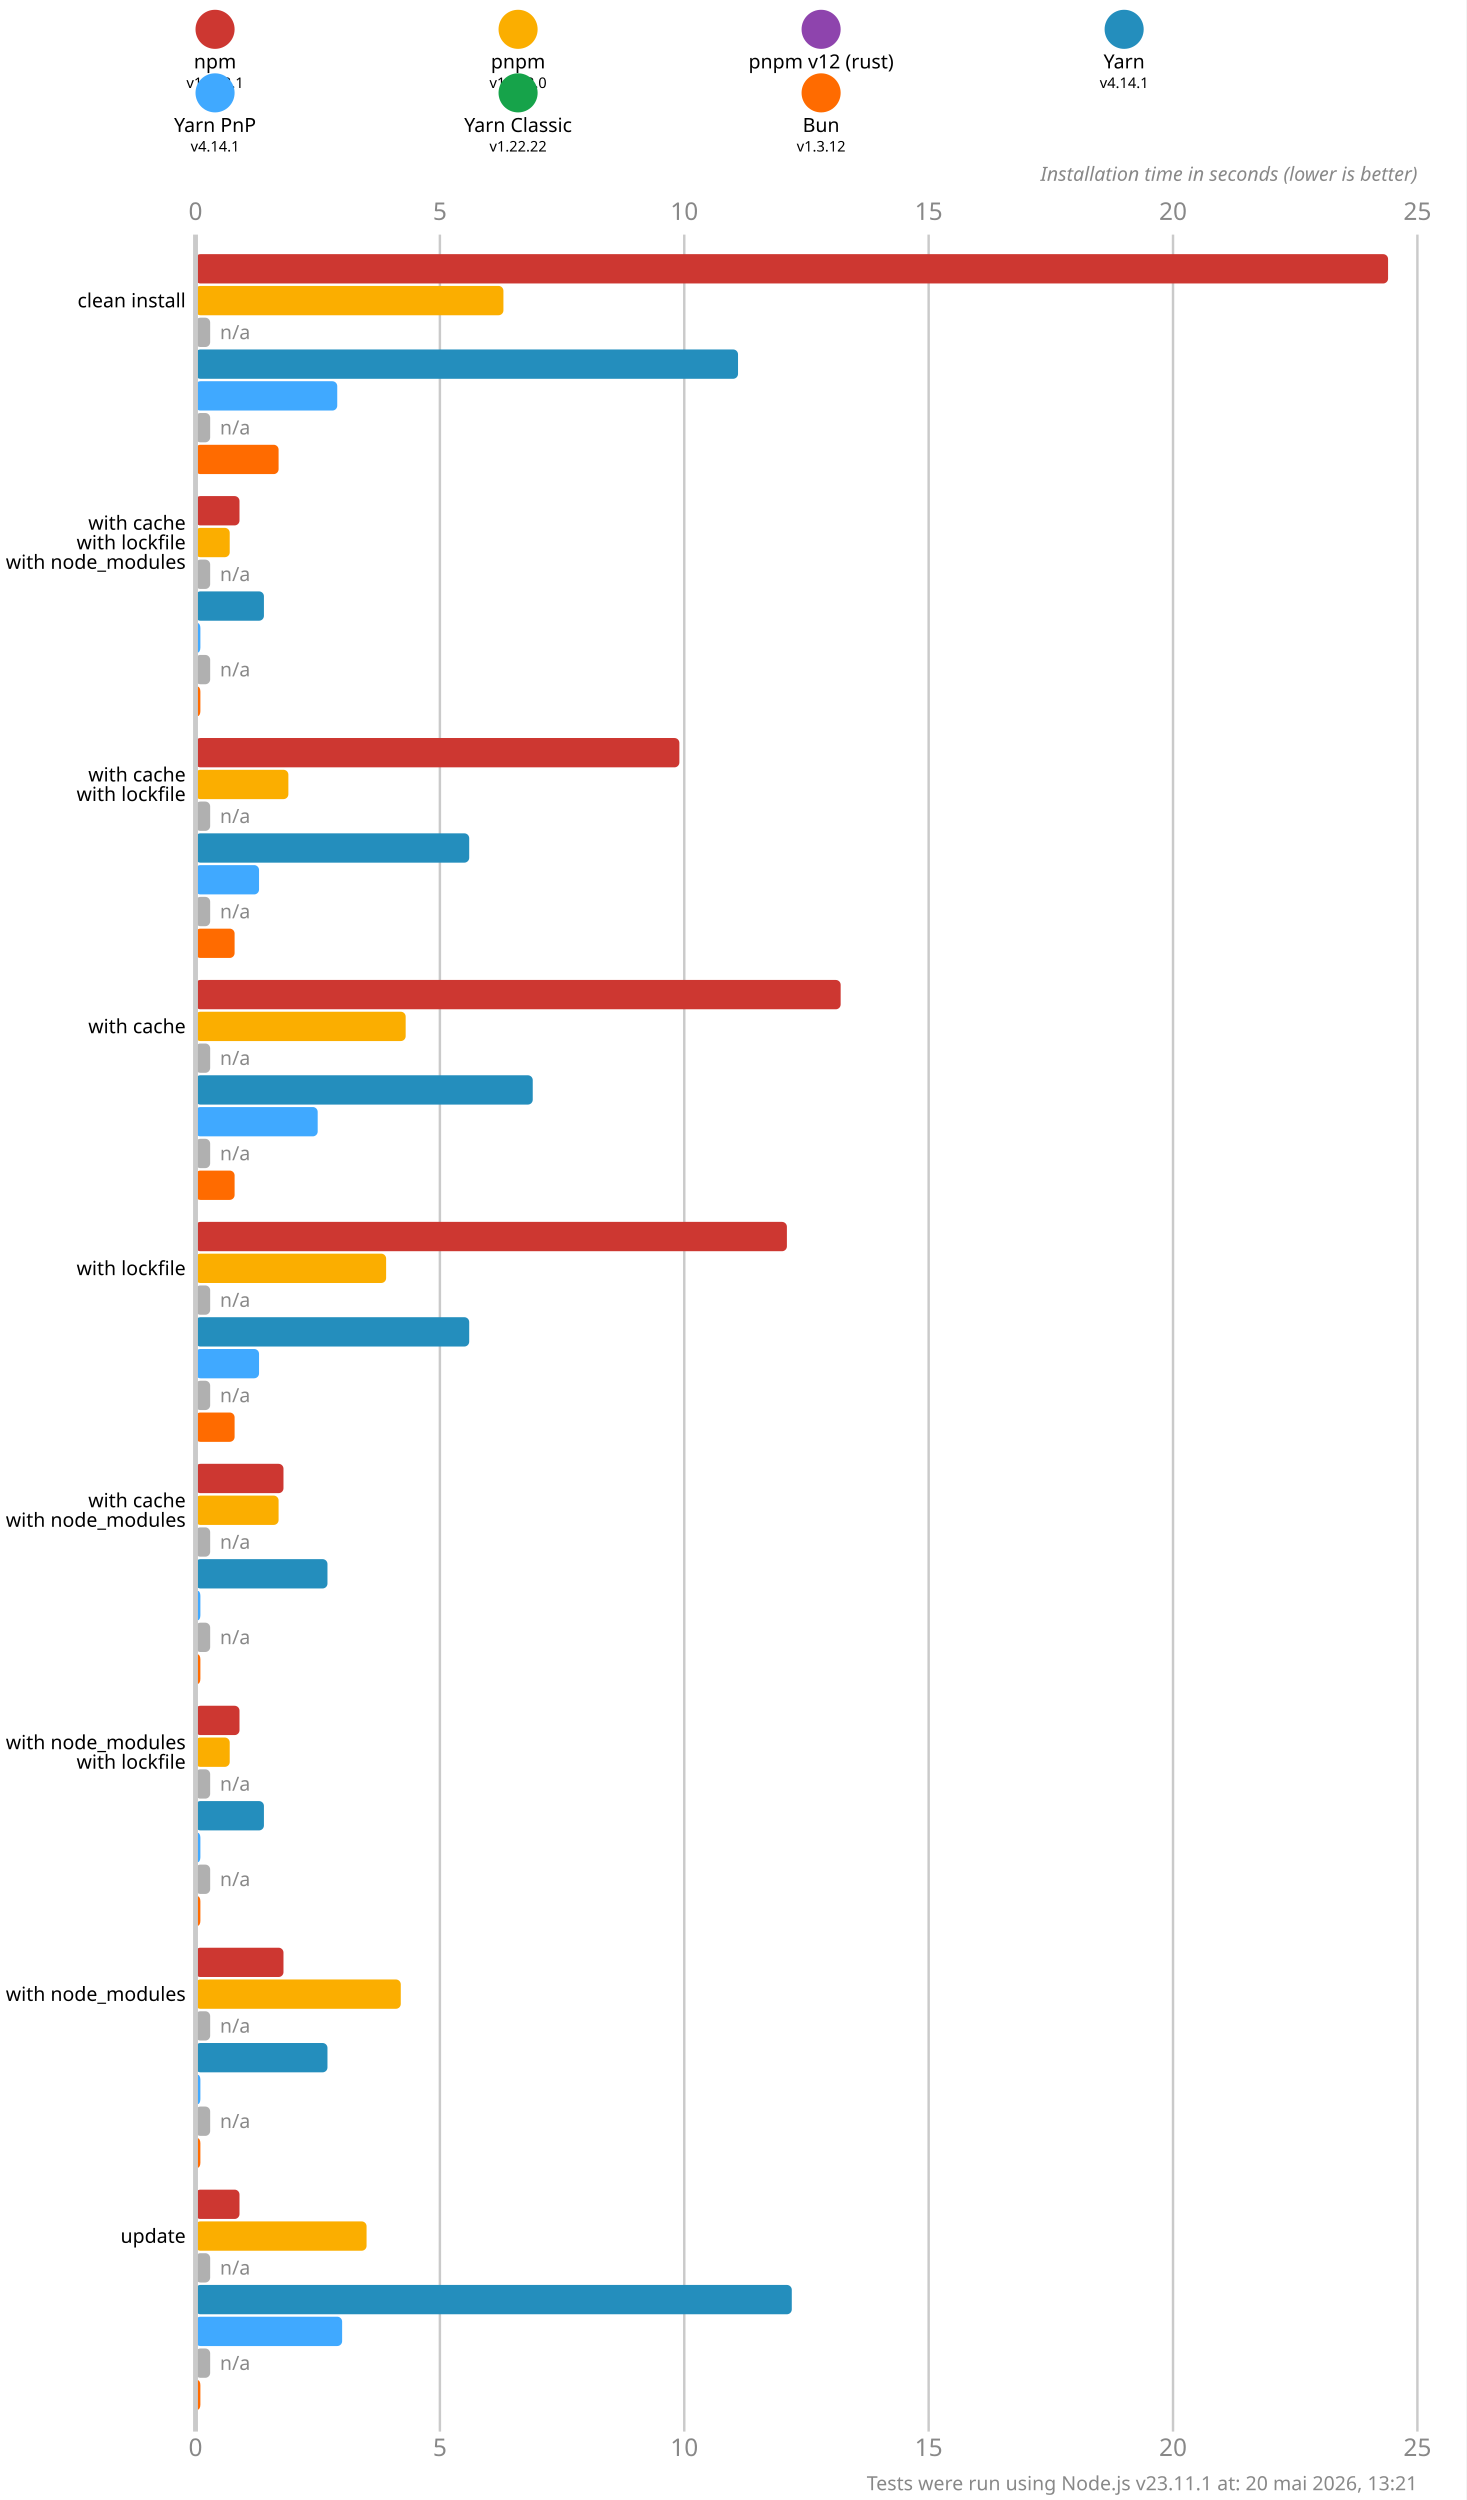
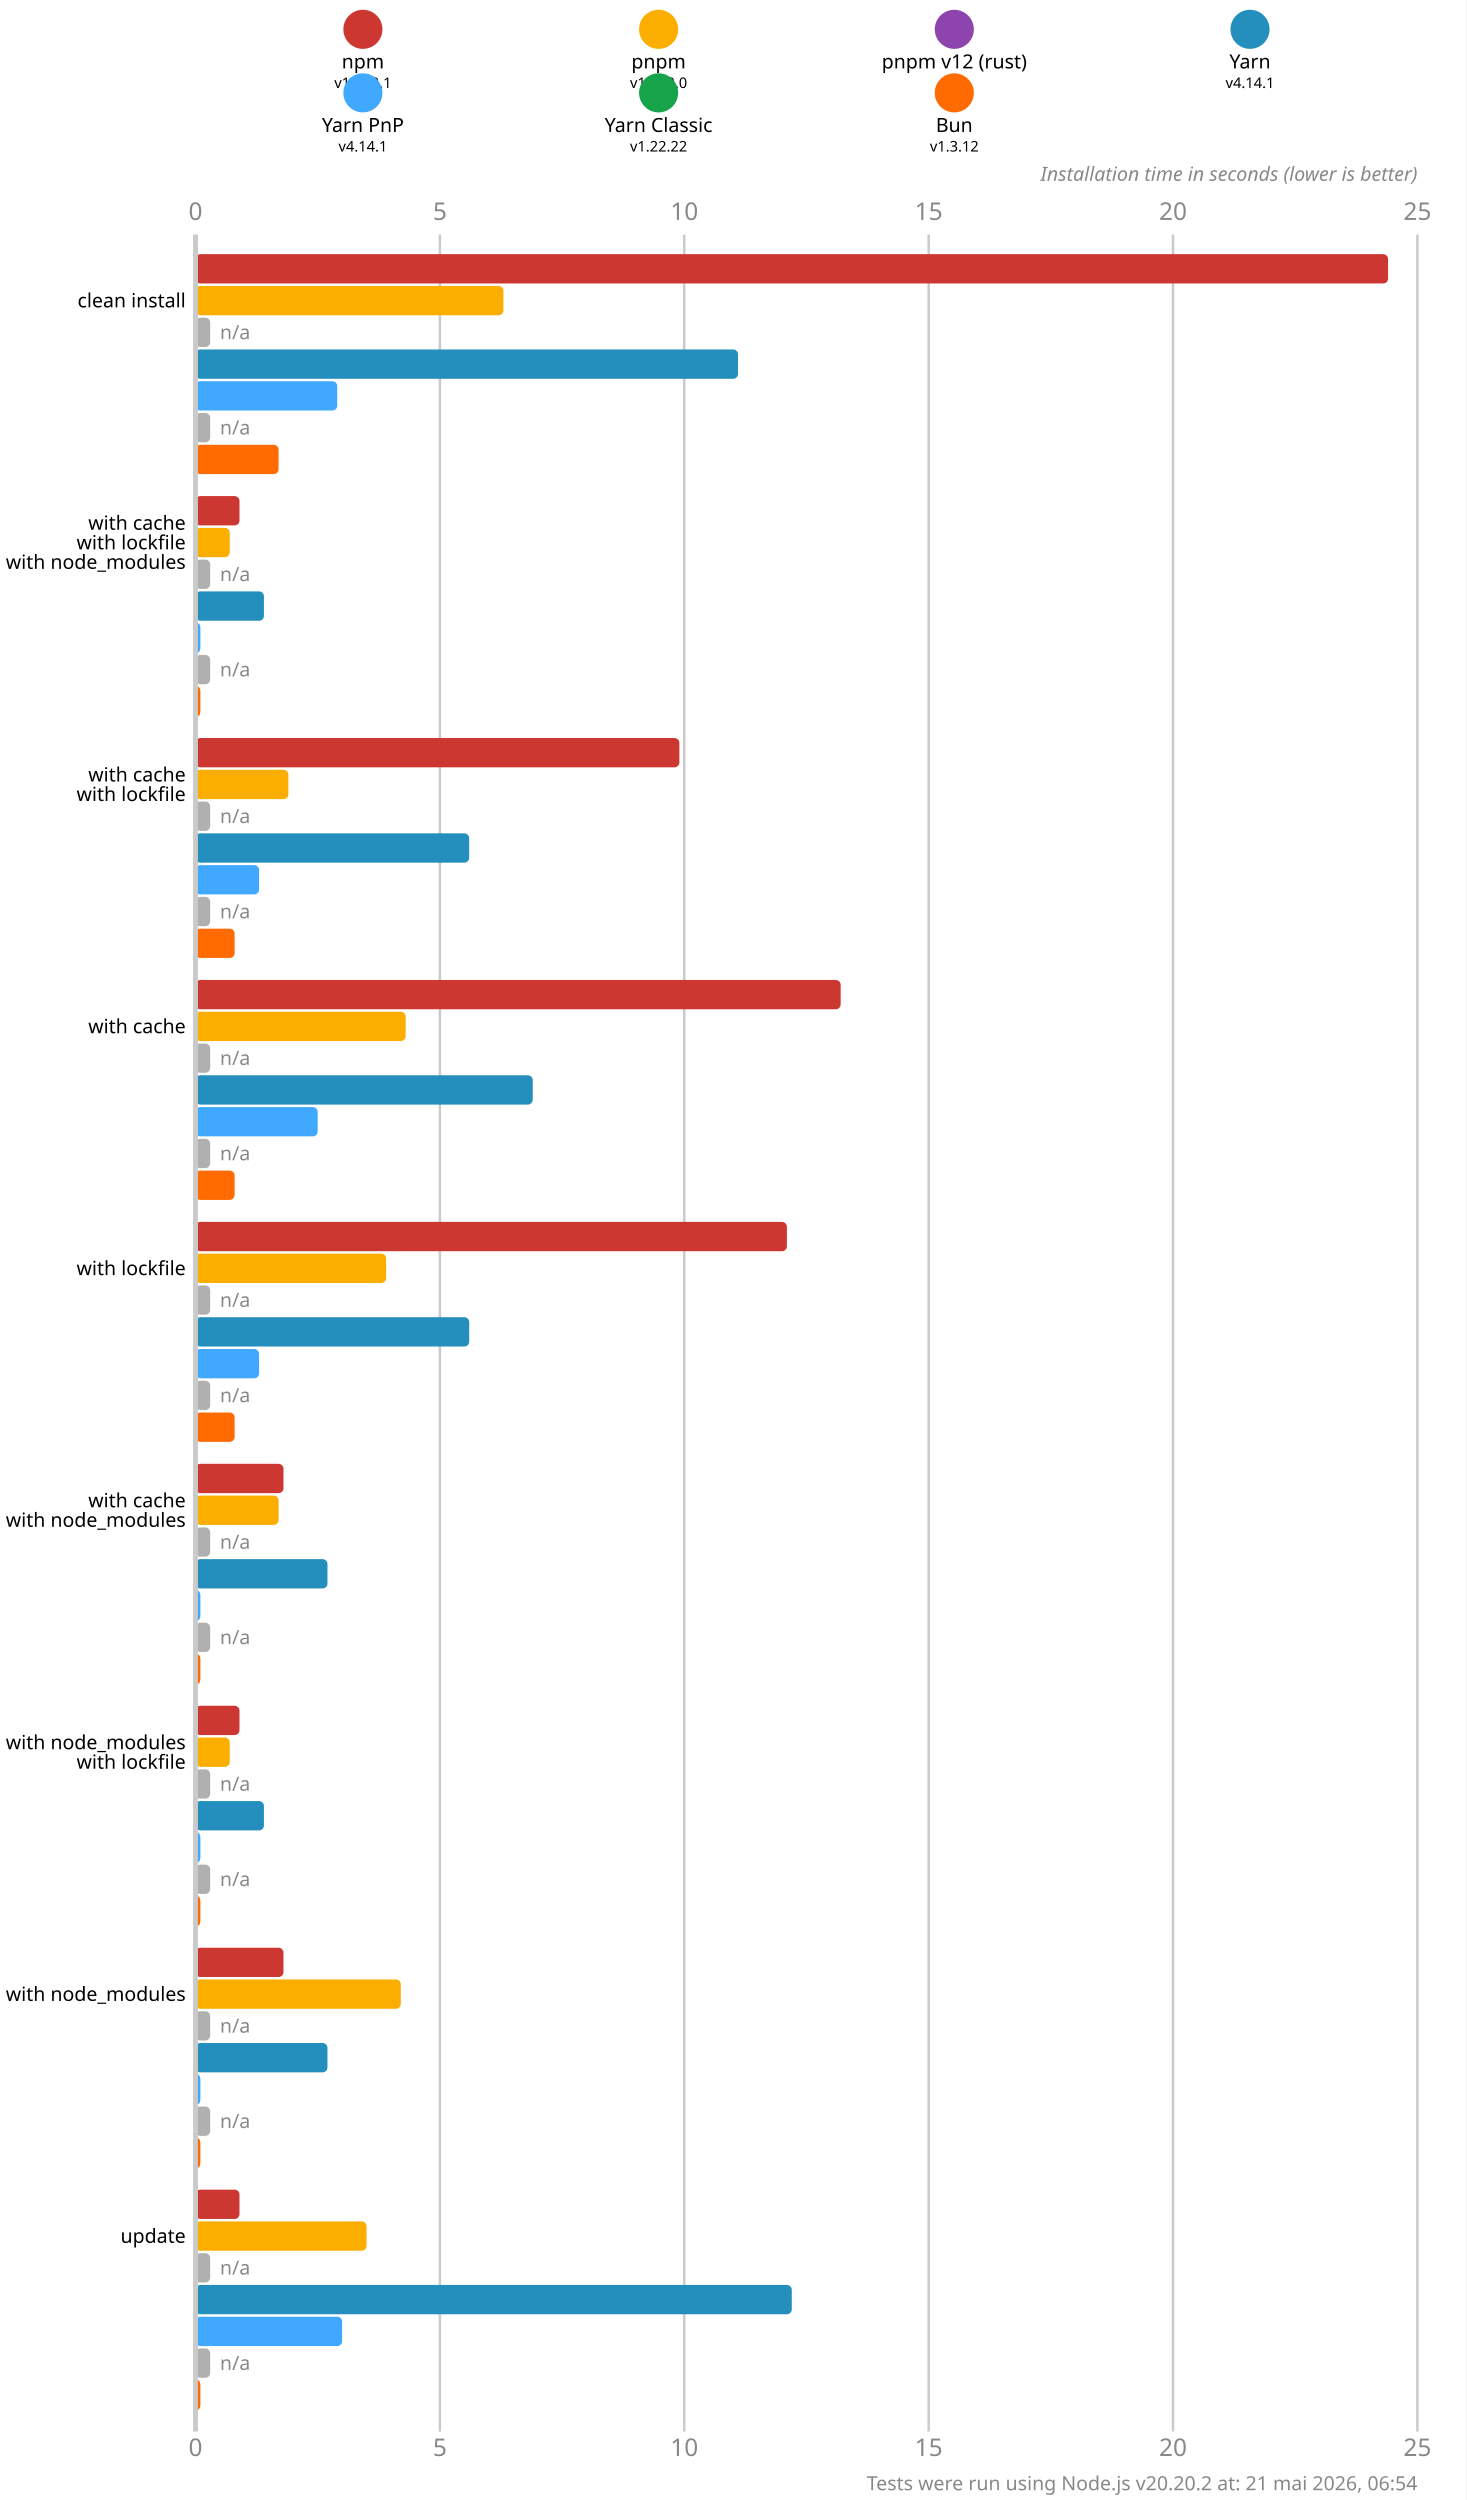
<svg xmlns="http://www.w3.org/2000/svg" version="1.1" viewBox="0 0 300 511.5">
  <style>
    .font { font-family: sans-serif; }
    .s3 { font-size: 3px; }
    .s4 { font-size: 4px; }
    .s5 { font-size: 5px; }
    .line { stroke: #cacaca; }
    .width { stroke-width: 0.5; }
    .text { fill: #888; }
  </style>
  <rect x="0" y="0" width="300" height="511.5" fill="#fff" />
-   <circle cx="44" cy="6" r="4" fill="#cd3731" />
-   <text x="44" y="14" class="font s4" text-anchor="middle">npm</text>
-   <text x="44" y="18" class="font s3" text-anchor="middle">v11.12.1</text>
-   <circle cx="106" cy="6" r="4" fill="#fbae00" />
-   <text x="106" y="14" class="font s4" text-anchor="middle">pnpm</text>
-   <text x="106" y="18" class="font s3" text-anchor="middle">v10.33.0</text>
-   <circle cx="168" cy="6" r="4" fill="#8e44ad" />
-   <text x="168" y="14" class="font s4" text-anchor="middle">pnpm v12 (rust)</text>
-   <text x="168" y="18" class="font s3" text-anchor="middle">n/a</text>
-   <circle cx="230" cy="6" r="4" fill="#248ebd" />
-   <text x="230" y="14" class="font s4" text-anchor="middle">Yarn</text>
-   <text x="230" y="18" class="font s3" text-anchor="middle">v4.14.1</text>
-   <circle cx="44" cy="19" r="4" fill="#40a9ff" />
-   <text x="44" y="27" class="font s4" text-anchor="middle">Yarn PnP</text>
-   <text x="44" y="31" class="font s3" text-anchor="middle">v4.14.1</text>
-   <circle cx="106" cy="19" r="4" fill="#16a34a" />
-   <text x="106" y="27" class="font s4" text-anchor="middle">Yarn Classic</text>
-   <text x="106" y="31" class="font s3" text-anchor="middle">v1.22.22</text>
-   <circle cx="168" cy="19" r="4" fill="#ff6b00" />
-   <text x="168" y="27" class="font s4" text-anchor="middle">Bun</text>
-   <text x="168" y="31" class="font s3" text-anchor="middle">v1.3.12</text>
+   <circle cx="74.25" cy="6" r="4" fill="#cd3731" />
+   <text x="74.25" y="14" class="font s4" text-anchor="middle">npm</text>
+   <text x="74.25" y="18" class="font s3" text-anchor="middle">v11.12.1</text>
+   <circle cx="134.75" cy="6" r="4" fill="#fbae00" />
+   <text x="134.75" y="14" class="font s4" text-anchor="middle">pnpm</text>
+   <text x="134.75" y="18" class="font s3" text-anchor="middle">v10.33.0</text>
+   <circle cx="195.25" cy="6" r="4" fill="#8e44ad" />
+   <text x="195.25" y="14" class="font s4" text-anchor="middle">pnpm v12 (rust)</text>
+   <text x="195.25" y="18" class="font s3" text-anchor="middle">n/a</text>
+   <circle cx="255.75" cy="6" r="4" fill="#248ebd" />
+   <text x="255.75" y="14" class="font s4" text-anchor="middle">Yarn</text>
+   <text x="255.75" y="18" class="font s3" text-anchor="middle">v4.14.1</text>
+   <circle cx="74.25" cy="19" r="4" fill="#40a9ff" />
+   <text x="74.25" y="27" class="font s4" text-anchor="middle">Yarn PnP</text>
+   <text x="74.25" y="31" class="font s3" text-anchor="middle">v4.14.1</text>
+   <circle cx="134.75" cy="19" r="4" fill="#16a34a" />
+   <text x="134.75" y="27" class="font s4" text-anchor="middle">Yarn Classic</text>
+   <text x="134.75" y="31" class="font s3" text-anchor="middle">v1.22.22</text>
+   <circle cx="195.25" cy="19" r="4" fill="#ff6b00" />
+   <text x="195.25" y="27" class="font s4" text-anchor="middle">Bun</text>
+   <text x="195.25" y="31" class="font s3" text-anchor="middle">v1.3.12</text>
  <text x="40" y="45" class="font s5 text" text-anchor="middle">0</text>
  <text x="40" y="502.5" class="font s5 text" text-anchor="middle">0</text>
  <line x1="90" y1="48" x2="90" y2="497.5" class="line width" />
  <text x="90" y="45" class="font s5 text" text-anchor="middle">5</text>
  <text x="90" y="502.5" class="font s5 text" text-anchor="middle">5</text>
  <line x1="140" y1="48" x2="140" y2="497.5" class="line width" />
  <text x="140" y="45" class="font s5 text" text-anchor="middle">10</text>
  <text x="140" y="502.5" class="font s5 text" text-anchor="middle">10</text>
  <line x1="190" y1="48" x2="190" y2="497.5" class="line width" />
  <text x="190" y="45" class="font s5 text" text-anchor="middle">15</text>
  <text x="190" y="502.5" class="font s5 text" text-anchor="middle">15</text>
  <line x1="240" y1="48" x2="240" y2="497.5" class="line width" />
  <text x="240" y="45" class="font s5 text" text-anchor="middle">20</text>
  <text x="240" y="502.5" class="font s5 text" text-anchor="middle">20</text>
  <line x1="290" y1="48" x2="290" y2="497.5" class="line width" />
  <text x="290" y="45" class="font s5 text" text-anchor="middle">25</text>
  <text x="290" y="502.5" class="font s5 text" text-anchor="middle">25</text>
  <text x="290" y="37" class="font s4 text" font-style="italic" text-anchor="end">Installation time in seconds (lower is better)</text>
  <rect x="40" y="52" width="244" height="6" fill="#cd3731" rx="1" ry="1" />
  <rect x="40" y="58.5" width="63" height="6" fill="#fbae00" rx="1" ry="1" />
  <rect x="40" y="65" width="3" height="6" fill="#b0b0b0" rx="1" ry="1" />
  <text x="45" y="68" class="font s4 text" dominant-baseline="middle">n/a</text>
  <rect x="40" y="71.5" width="111" height="6" fill="#248ebd" rx="1" ry="1" />
  <rect x="40" y="78" width="29" height="6" fill="#40a9ff" rx="1" ry="1" />
  <rect x="40" y="84.5" width="3" height="6" fill="#b0b0b0" rx="1" ry="1" />
  <text x="45" y="87.5" class="font s4 text" dominant-baseline="middle">n/a</text>
  <rect x="40" y="91" width="17" height="6" fill="#ff6b00" rx="1" ry="1" />
  <rect x="40" y="101.5" width="9" height="6" fill="#cd3731" rx="1" ry="1" />
  <rect x="40" y="108" width="7" height="6" fill="#fbae00" rx="1" ry="1" />
  <rect x="40" y="114.5" width="3" height="6" fill="#b0b0b0" rx="1" ry="1" />
  <text x="45" y="117.5" class="font s4 text" dominant-baseline="middle">n/a</text>
  <rect x="40" y="121" width="14" height="6" fill="#248ebd" rx="1" ry="1" />
  <rect x="40" y="127.5" width="1" height="6" fill="#40a9ff" rx="1" ry="1" />
  <rect x="40" y="134" width="3" height="6" fill="#b0b0b0" rx="1" ry="1" />
  <text x="45" y="137" class="font s4 text" dominant-baseline="middle">n/a</text>
  <rect x="40" y="140.5" width="1" height="6" fill="#ff6b00" rx="1" ry="1" />
  <rect x="40" y="151" width="99" height="6" fill="#cd3731" rx="1" ry="1" />
  <rect x="40" y="157.5" width="19" height="6" fill="#fbae00" rx="1" ry="1" />
  <rect x="40" y="164" width="3" height="6" fill="#b0b0b0" rx="1" ry="1" />
  <text x="45" y="167" class="font s4 text" dominant-baseline="middle">n/a</text>
  <rect x="40" y="170.5" width="56" height="6" fill="#248ebd" rx="1" ry="1" />
  <rect x="40" y="177" width="13" height="6" fill="#40a9ff" rx="1" ry="1" />
  <rect x="40" y="183.5" width="3" height="6" fill="#b0b0b0" rx="1" ry="1" />
  <text x="45" y="186.5" class="font s4 text" dominant-baseline="middle">n/a</text>
  <rect x="40" y="190" width="8" height="6" fill="#ff6b00" rx="1" ry="1" />
  <rect x="40" y="200.5" width="132" height="6" fill="#cd3731" rx="1" ry="1" />
  <rect x="40" y="207" width="43" height="6" fill="#fbae00" rx="1" ry="1" />
  <rect x="40" y="213.5" width="3" height="6" fill="#b0b0b0" rx="1" ry="1" />
  <text x="45" y="216.5" class="font s4 text" dominant-baseline="middle">n/a</text>
  <rect x="40" y="220" width="69" height="6" fill="#248ebd" rx="1" ry="1" />
  <rect x="40" y="226.5" width="25" height="6" fill="#40a9ff" rx="1" ry="1" />
  <rect x="40" y="233" width="3" height="6" fill="#b0b0b0" rx="1" ry="1" />
  <text x="45" y="236" class="font s4 text" dominant-baseline="middle">n/a</text>
  <rect x="40" y="239.5" width="8" height="6" fill="#ff6b00" rx="1" ry="1" />
  <rect x="40" y="250" width="121" height="6" fill="#cd3731" rx="1" ry="1" />
  <rect x="40" y="256.5" width="39" height="6" fill="#fbae00" rx="1" ry="1" />
  <rect x="40" y="263" width="3" height="6" fill="#b0b0b0" rx="1" ry="1" />
  <text x="45" y="266" class="font s4 text" dominant-baseline="middle">n/a</text>
  <rect x="40" y="269.5" width="56" height="6" fill="#248ebd" rx="1" ry="1" />
  <rect x="40" y="276" width="13" height="6" fill="#40a9ff" rx="1" ry="1" />
  <rect x="40" y="282.5" width="3" height="6" fill="#b0b0b0" rx="1" ry="1" />
  <text x="45" y="285.5" class="font s4 text" dominant-baseline="middle">n/a</text>
  <rect x="40" y="289" width="8" height="6" fill="#ff6b00" rx="1" ry="1" />
  <rect x="40" y="299.5" width="18" height="6" fill="#cd3731" rx="1" ry="1" />
  <rect x="40" y="306" width="17" height="6" fill="#fbae00" rx="1" ry="1" />
  <rect x="40" y="312.5" width="3" height="6" fill="#b0b0b0" rx="1" ry="1" />
  <text x="45" y="315.5" class="font s4 text" dominant-baseline="middle">n/a</text>
  <rect x="40" y="319" width="27" height="6" fill="#248ebd" rx="1" ry="1" />
  <rect x="40" y="325.5" width="1" height="6" fill="#40a9ff" rx="1" ry="1" />
  <rect x="40" y="332" width="3" height="6" fill="#b0b0b0" rx="1" ry="1" />
  <text x="45" y="335" class="font s4 text" dominant-baseline="middle">n/a</text>
  <rect x="40" y="338.5" width="1" height="6" fill="#ff6b00" rx="1" ry="1" />
  <rect x="40" y="349" width="9" height="6" fill="#cd3731" rx="1" ry="1" />
  <rect x="40" y="355.5" width="7" height="6" fill="#fbae00" rx="1" ry="1" />
  <rect x="40" y="362" width="3" height="6" fill="#b0b0b0" rx="1" ry="1" />
  <text x="45" y="365" class="font s4 text" dominant-baseline="middle">n/a</text>
  <rect x="40" y="368.5" width="14" height="6" fill="#248ebd" rx="1" ry="1" />
  <rect x="40" y="375" width="1" height="6" fill="#40a9ff" rx="1" ry="1" />
  <rect x="40" y="381.5" width="3" height="6" fill="#b0b0b0" rx="1" ry="1" />
  <text x="45" y="384.5" class="font s4 text" dominant-baseline="middle">n/a</text>
  <rect x="40" y="388" width="1" height="6" fill="#ff6b00" rx="1" ry="1" />
  <rect x="40" y="398.5" width="18" height="6" fill="#cd3731" rx="1" ry="1" />
  <rect x="40" y="405" width="42" height="6" fill="#fbae00" rx="1" ry="1" />
  <rect x="40" y="411.5" width="3" height="6" fill="#b0b0b0" rx="1" ry="1" />
  <text x="45" y="414.5" class="font s4 text" dominant-baseline="middle">n/a</text>
  <rect x="40" y="418" width="27" height="6" fill="#248ebd" rx="1" ry="1" />
  <rect x="40" y="424.5" width="1" height="6" fill="#40a9ff" rx="1" ry="1" />
  <rect x="40" y="431" width="3" height="6" fill="#b0b0b0" rx="1" ry="1" />
  <text x="45" y="434" class="font s4 text" dominant-baseline="middle">n/a</text>
  <rect x="40" y="437.5" width="1" height="6" fill="#ff6b00" rx="1" ry="1" />
  <rect x="40" y="448" width="9" height="6" fill="#cd3731" rx="1" ry="1" />
  <rect x="40" y="454.5" width="35" height="6" fill="#fbae00" rx="1" ry="1" />
  <rect x="40" y="461" width="3" height="6" fill="#b0b0b0" rx="1" ry="1" />
  <text x="45" y="464" class="font s4 text" dominant-baseline="middle">n/a</text>
  <rect x="40" y="467.5" width="122" height="6" fill="#248ebd" rx="1" ry="1" />
  <rect x="40" y="474" width="30" height="6" fill="#40a9ff" rx="1" ry="1" />
  <rect x="40" y="480.5" width="3" height="6" fill="#b0b0b0" rx="1" ry="1" />
  <text x="45" y="483.5" class="font s4 text" dominant-baseline="middle">n/a</text>
  <rect x="40" y="487" width="1" height="6" fill="#ff6b00" rx="1" ry="1" />
  <line x1="40" y1="48" x2="40" y2="497.5" class="line" />
  <text x="38" y="61.5" class="font s4" dominant-baseline="middle" text-anchor="end">clean install</text>
  <text x="38" y="107" class="font s4" dominant-baseline="middle" text-anchor="end">with cache</text>
  <text x="38" y="111" class="font s4" dominant-baseline="middle" text-anchor="end">with lockfile</text>
  <text x="38" y="115" class="font s4" dominant-baseline="middle" text-anchor="end">with node_modules</text>
  <text x="38" y="158.5" class="font s4" dominant-baseline="middle" text-anchor="end">with cache</text>
  <text x="38" y="162.5" class="font s4" dominant-baseline="middle" text-anchor="end">with lockfile</text>
  <text x="38" y="210" class="font s4" dominant-baseline="middle" text-anchor="end">with cache</text>
  <text x="38" y="259.5" class="font s4" dominant-baseline="middle" text-anchor="end">with lockfile</text>
  <text x="38" y="307" class="font s4" dominant-baseline="middle" text-anchor="end">with cache</text>
  <text x="38" y="311" class="font s4" dominant-baseline="middle" text-anchor="end">with node_modules</text>
  <text x="38" y="356.5" class="font s4" dominant-baseline="middle" text-anchor="end">with node_modules</text>
  <text x="38" y="360.5" class="font s4" dominant-baseline="middle" text-anchor="end">with lockfile</text>
  <text x="38" y="408" class="font s4" dominant-baseline="middle" text-anchor="end">with node_modules</text>
  <text x="38" y="457.5" class="font s4" dominant-baseline="middle" text-anchor="end">update</text>
-   <text x="290" y="509.5" class="font s4 text" text-anchor="end">Tests were run using Node.js v23.11.1 at: 20 mai 2026, 13:21</text>
+   <text x="290" y="509.5" class="font s4 text" text-anchor="end">Tests were run using Node.js v20.20.2 at: 21 mai 2026, 06:54</text>
</svg>
